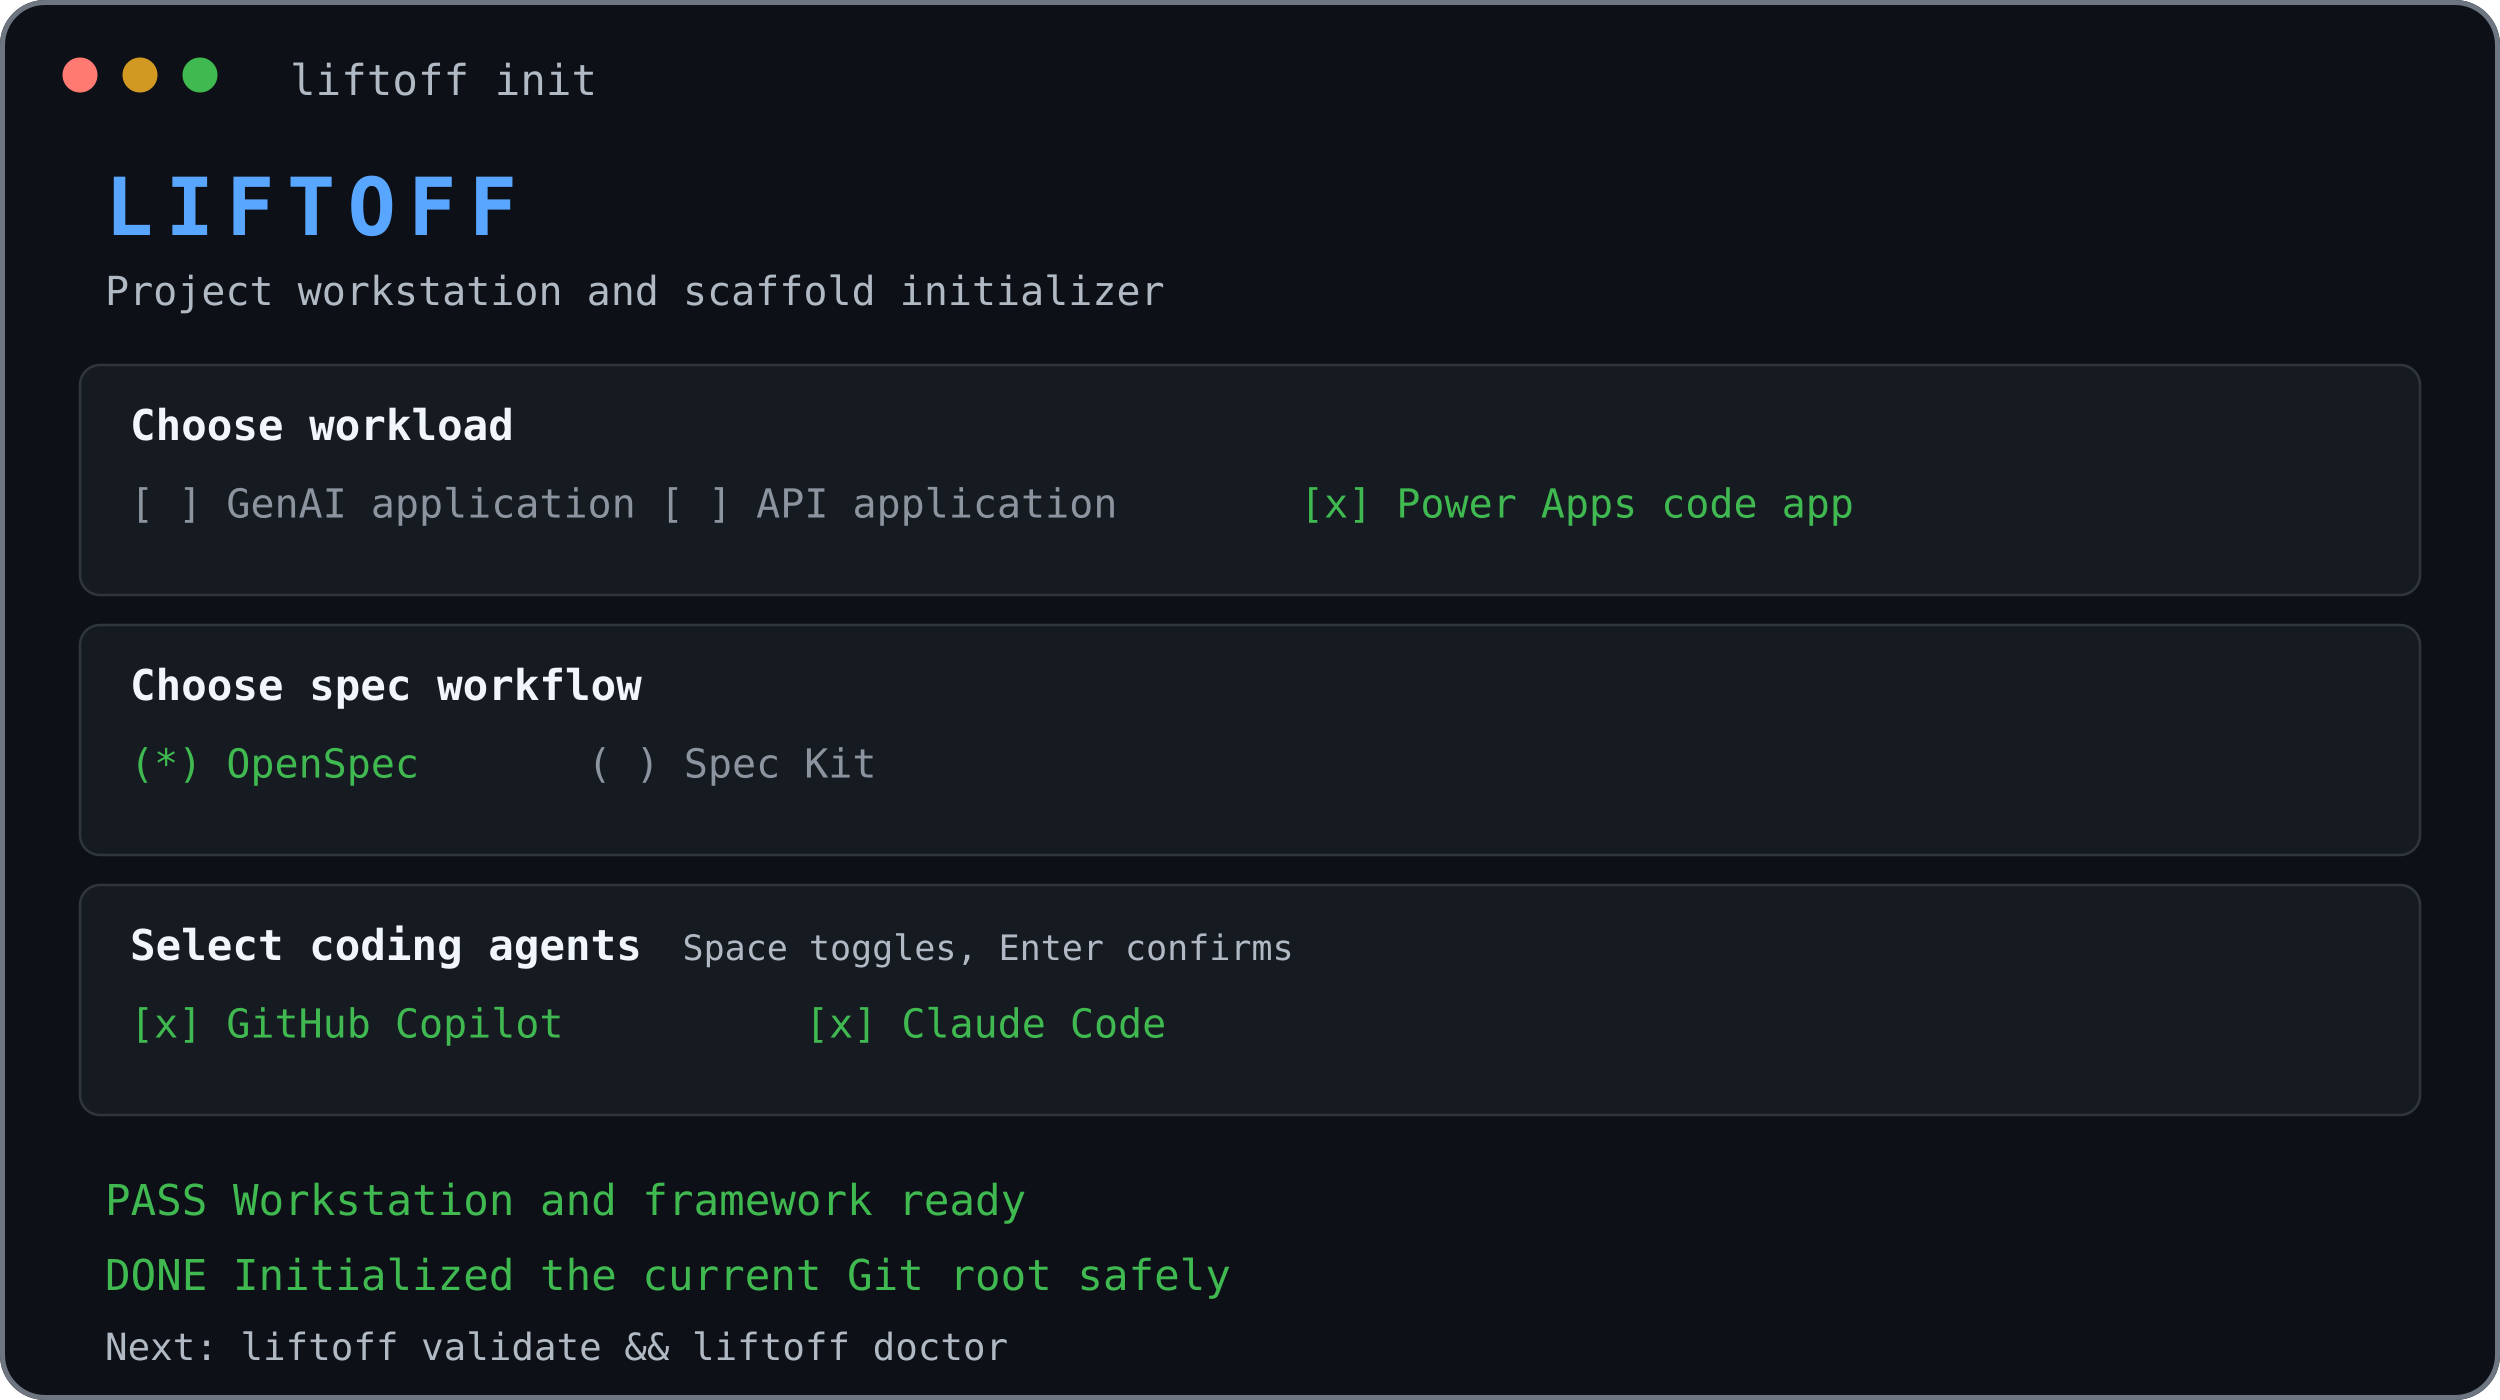
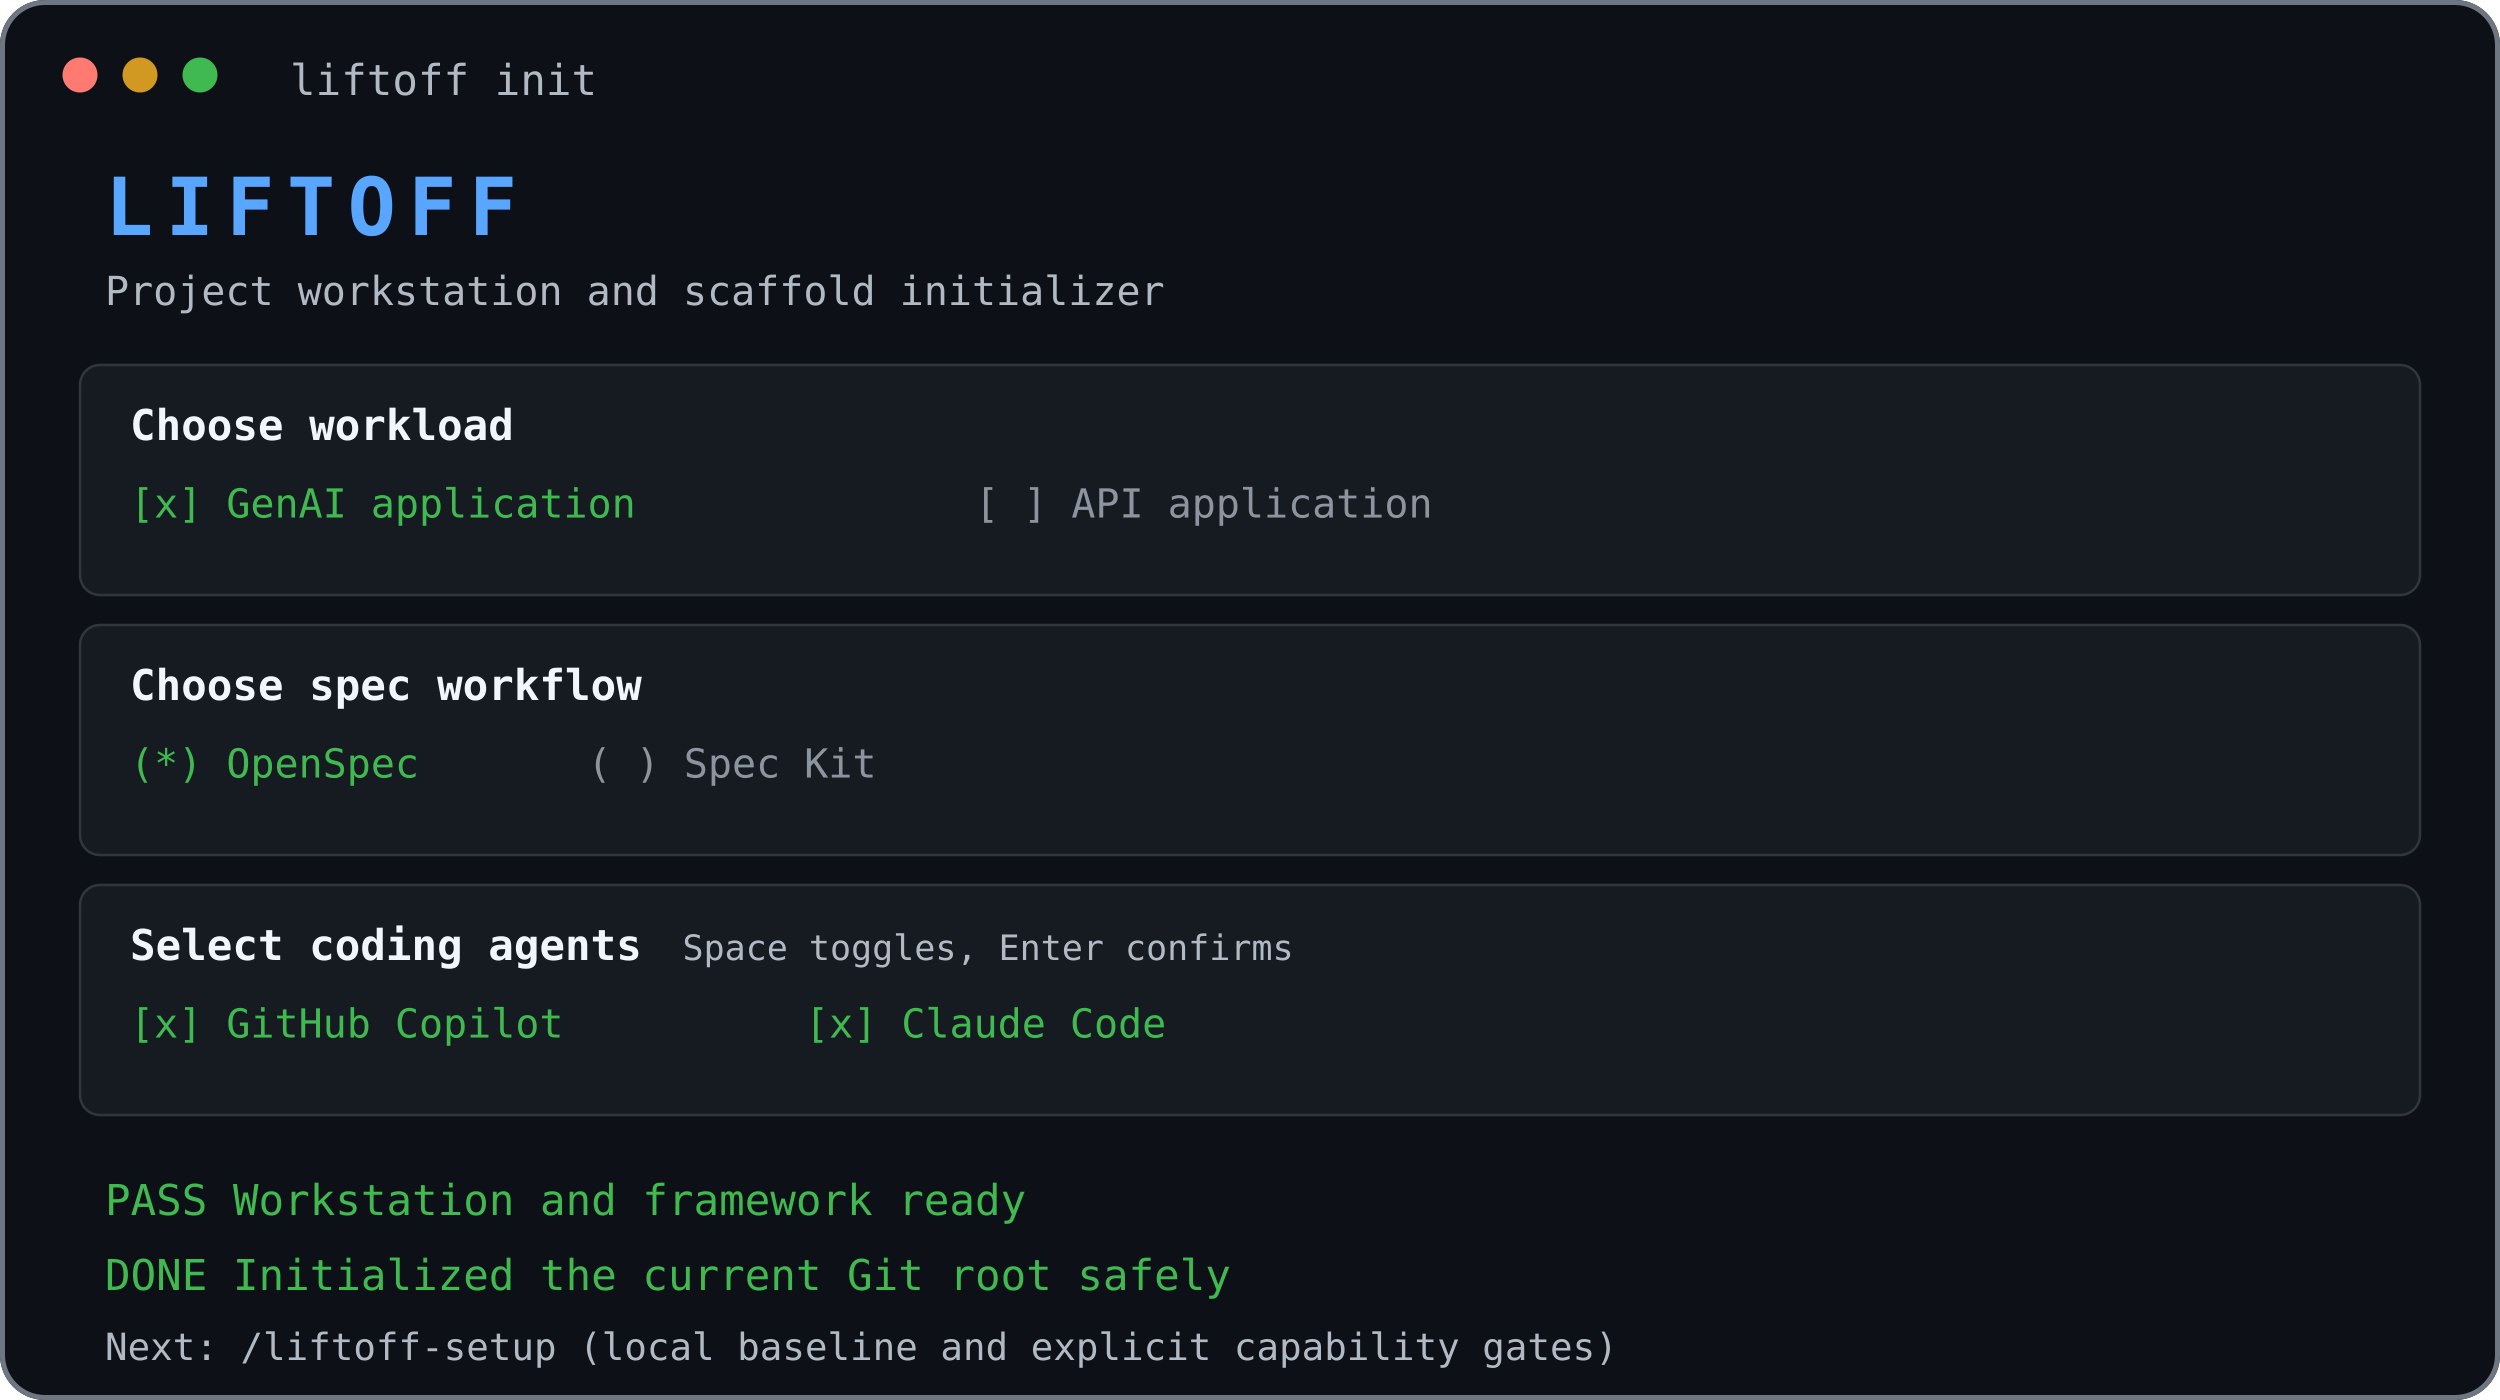
<svg xmlns="http://www.w3.org/2000/svg" width="1000" height="560" viewBox="0 0 1000 560" role="img" aria-labelledby="title description">
  <rect width="1000" height="560" rx="18" fill="#0d1117" />
  <rect x="1" y="1" width="998" height="558" rx="17" fill="none" stroke="#6e7681" stroke-width="2" />
  <circle cx="32" cy="30" r="7" fill="#ff7b72" />
  <circle cx="56" cy="30" r="7" fill="#d29922" />
  <circle cx="80" cy="30" r="7" fill="#3fb950" />
  <text x="116" y="38" fill="#b1bac4" font-family="ui-monospace, SFMono-Regular, Consolas, monospace" font-size="17">liftoff init</text>
  <text x="42" y="94" fill="#58a6ff" font-family="ui-monospace, SFMono-Regular, Consolas, monospace" font-size="32" font-weight="700" letter-spacing="5">LIFTOFF</text>
  <text x="42" y="122" fill="#b1bac4" font-family="ui-monospace, SFMono-Regular, Consolas, monospace" font-size="16">Project workstation and scaffold initializer</text>
  <rect x="32" y="146" width="936" height="92" rx="8" fill="#161b22" stroke="#30363d" />
  <text x="52" y="176" fill="#f0f6fc" font-family="ui-monospace, SFMono-Regular, Consolas, monospace" font-size="17" font-weight="700">Choose workload</text>
-   <text x="52" y="207" fill="#8c959f" font-family="ui-monospace, SFMono-Regular, Consolas, monospace" font-size="16">[ ] GenAI application    [ ] API application</text>
-   <text x="520" y="207" fill="#3fb950" font-family="ui-monospace, SFMono-Regular, Consolas, monospace" font-size="16">[x] Power Apps code app</text>
+   <text x="52" y="207" fill="#3fb950" font-family="ui-monospace, SFMono-Regular, Consolas, monospace" font-size="16">[x] GenAI application</text>
+   <text x="390" y="207" fill="#8c959f" font-family="ui-monospace, SFMono-Regular, Consolas, monospace" font-size="16">[ ] API application</text>
  <rect x="32" y="250" width="936" height="92" rx="8" fill="#161b22" stroke="#30363d" />
  <text x="52" y="280" fill="#f0f6fc" font-family="ui-monospace, SFMono-Regular, Consolas, monospace" font-size="17" font-weight="700">Choose spec workflow</text>
  <text x="52" y="311" fill="#3fb950" font-family="ui-monospace, SFMono-Regular, Consolas, monospace" font-size="16">(*) OpenSpec</text>
  <text x="235" y="311" fill="#8c959f" font-family="ui-monospace, SFMono-Regular, Consolas, monospace" font-size="16">( ) Spec Kit</text>
  <rect x="32" y="354" width="936" height="92" rx="8" fill="#161b22" stroke="#30363d" />
  <text x="52" y="384" fill="#f0f6fc" font-family="ui-monospace, SFMono-Regular, Consolas, monospace" font-size="17" font-weight="700">Select coding agents</text>
  <text x="273" y="384" fill="#b1bac4" font-family="ui-monospace, SFMono-Regular, Consolas, monospace" font-size="14">Space toggles, Enter confirms</text>
  <text x="52" y="415" fill="#3fb950" font-family="ui-monospace, SFMono-Regular, Consolas, monospace" font-size="16">[x] GitHub Copilot</text>
  <text x="322" y="415" fill="#3fb950" font-family="ui-monospace, SFMono-Regular, Consolas, monospace" font-size="16">[x] Claude Code</text>
  <text x="42" y="486" fill="#3fb950" font-family="ui-monospace, SFMono-Regular, Consolas, monospace" font-size="17">PASS  Workstation and framework ready</text>
  <text x="42" y="516" fill="#3fb950" font-family="ui-monospace, SFMono-Regular, Consolas, monospace" font-size="17">DONE  Initialized the current Git root safely</text>
-   <text x="42" y="544" fill="#b1bac4" font-family="ui-monospace, SFMono-Regular, Consolas, monospace" font-size="15">Next: liftoff validate &amp;&amp; liftoff doctor</text>
+   <text x="42" y="544" fill="#b1bac4" font-family="ui-monospace, SFMono-Regular, Consolas, monospace" font-size="15">Next: /liftoff-setup (local baseline and explicit capability gates)</text>
</svg>
